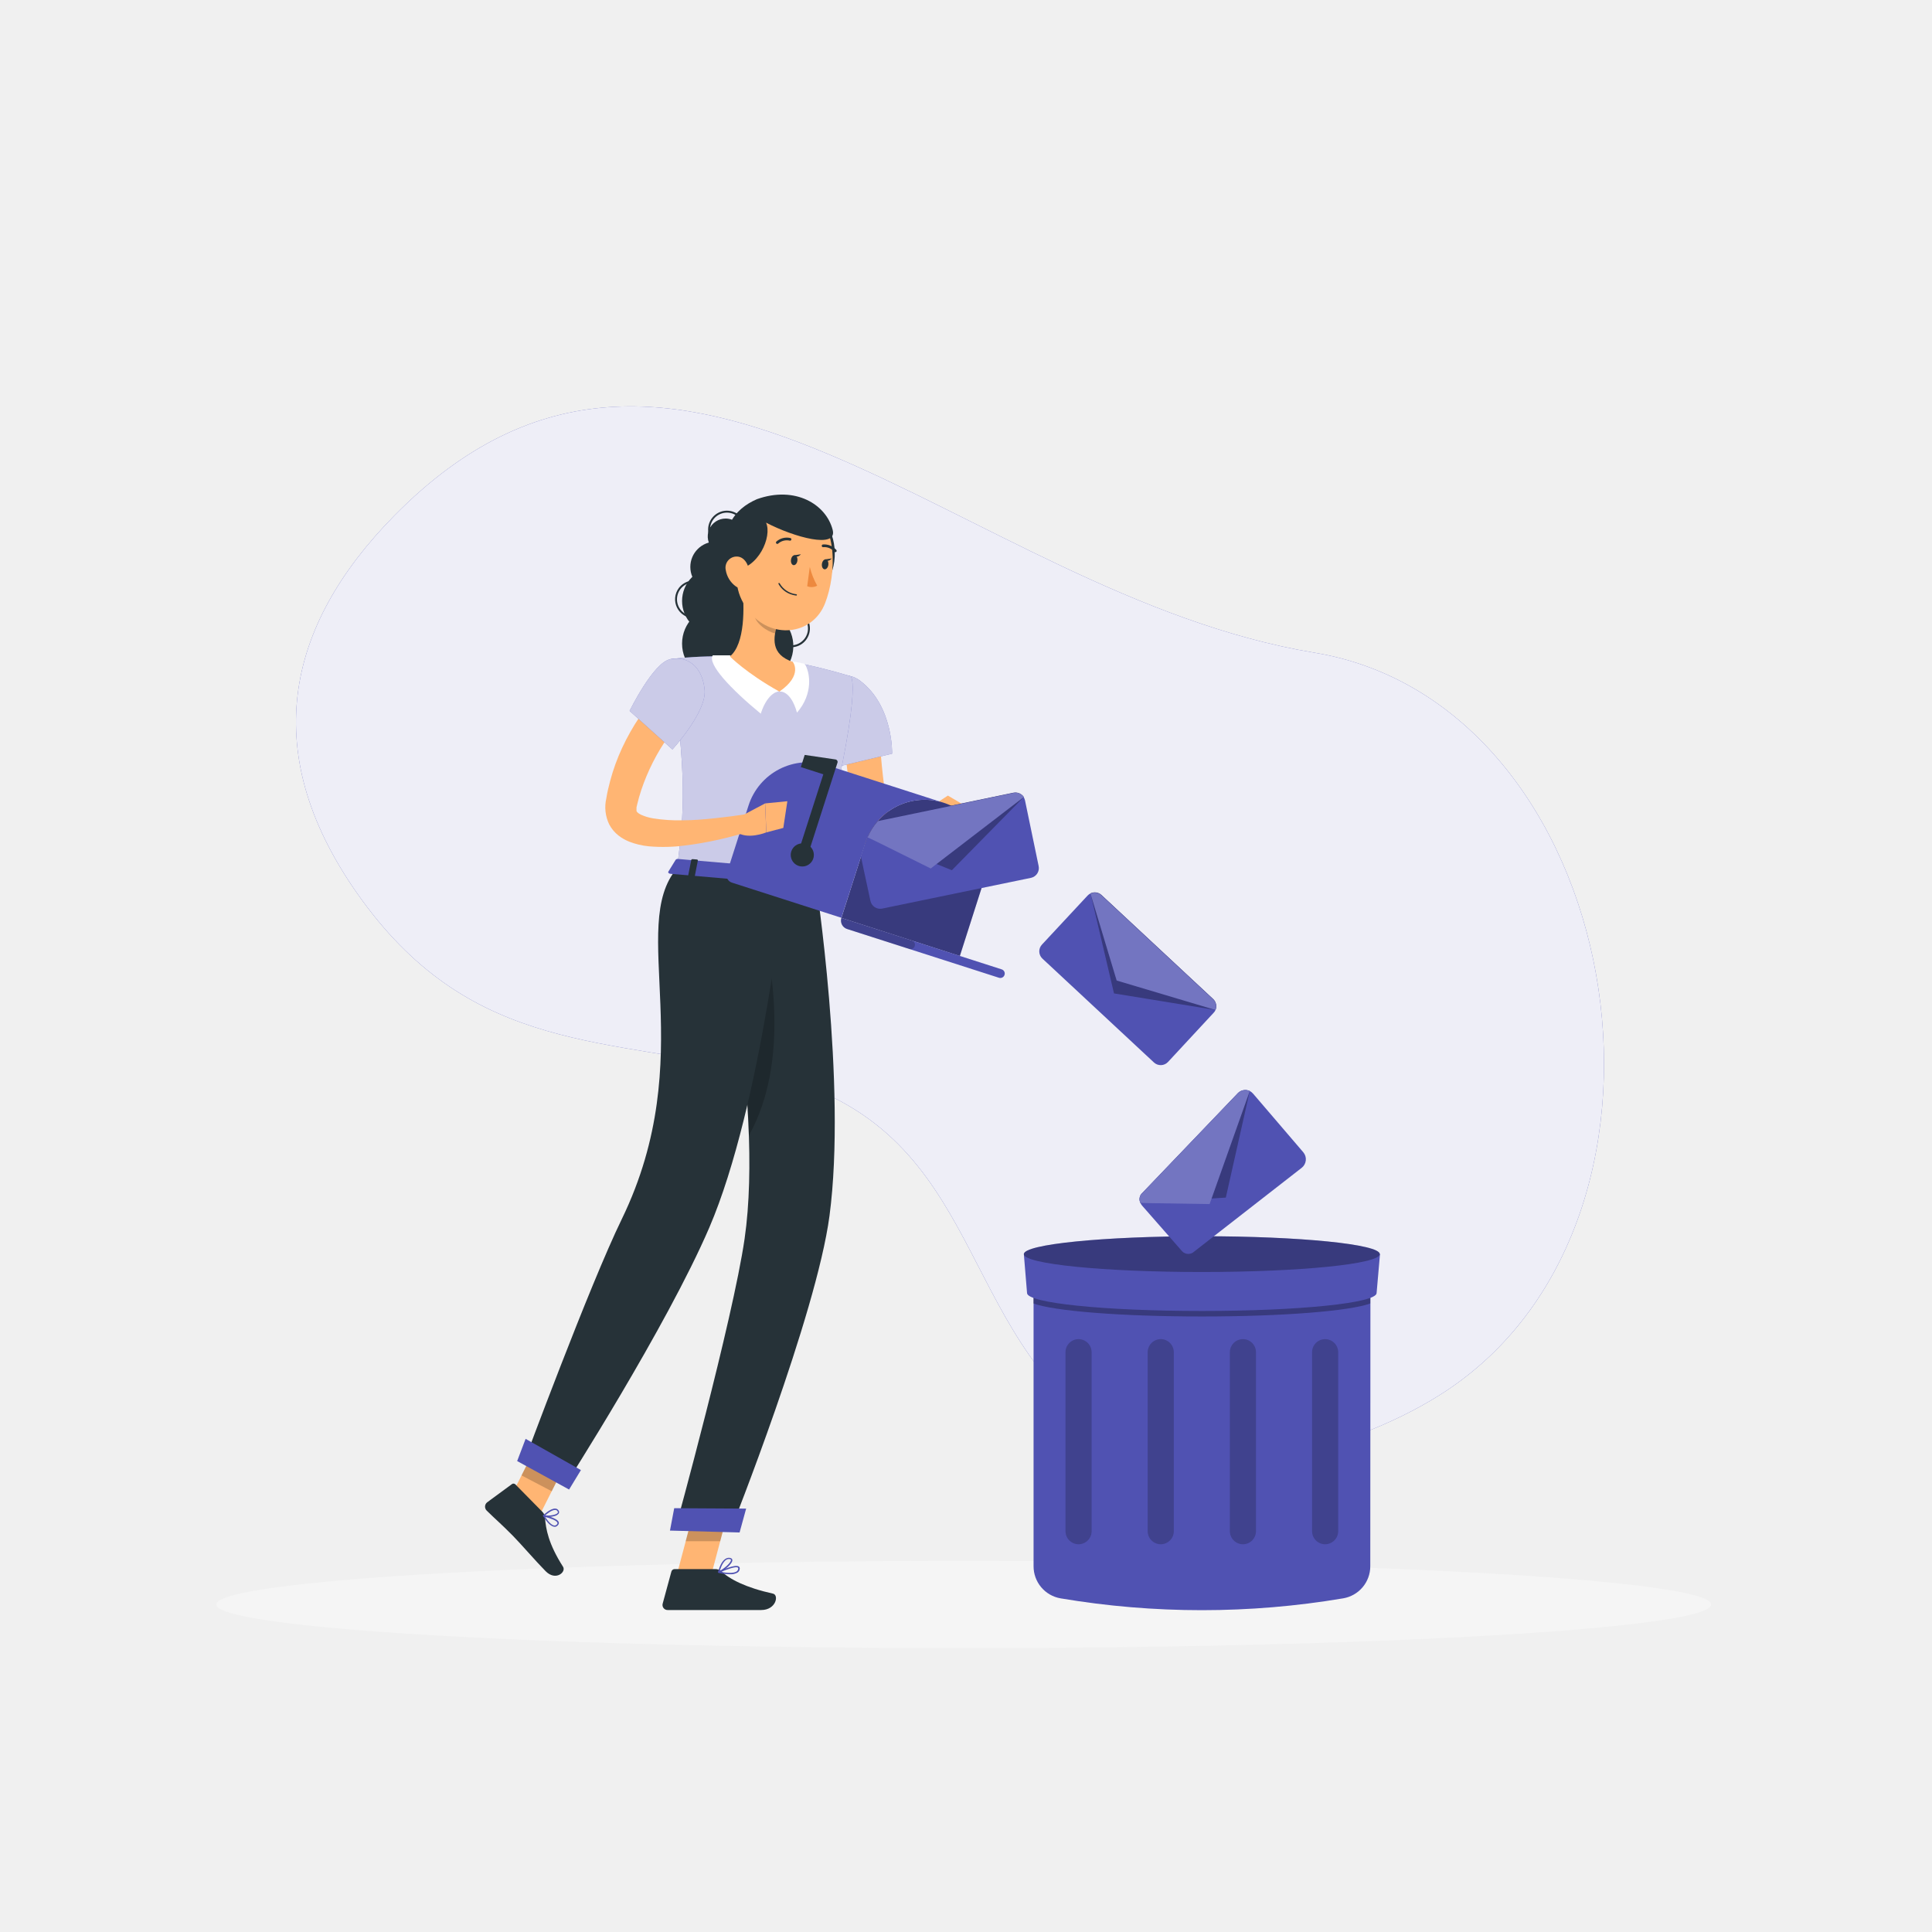
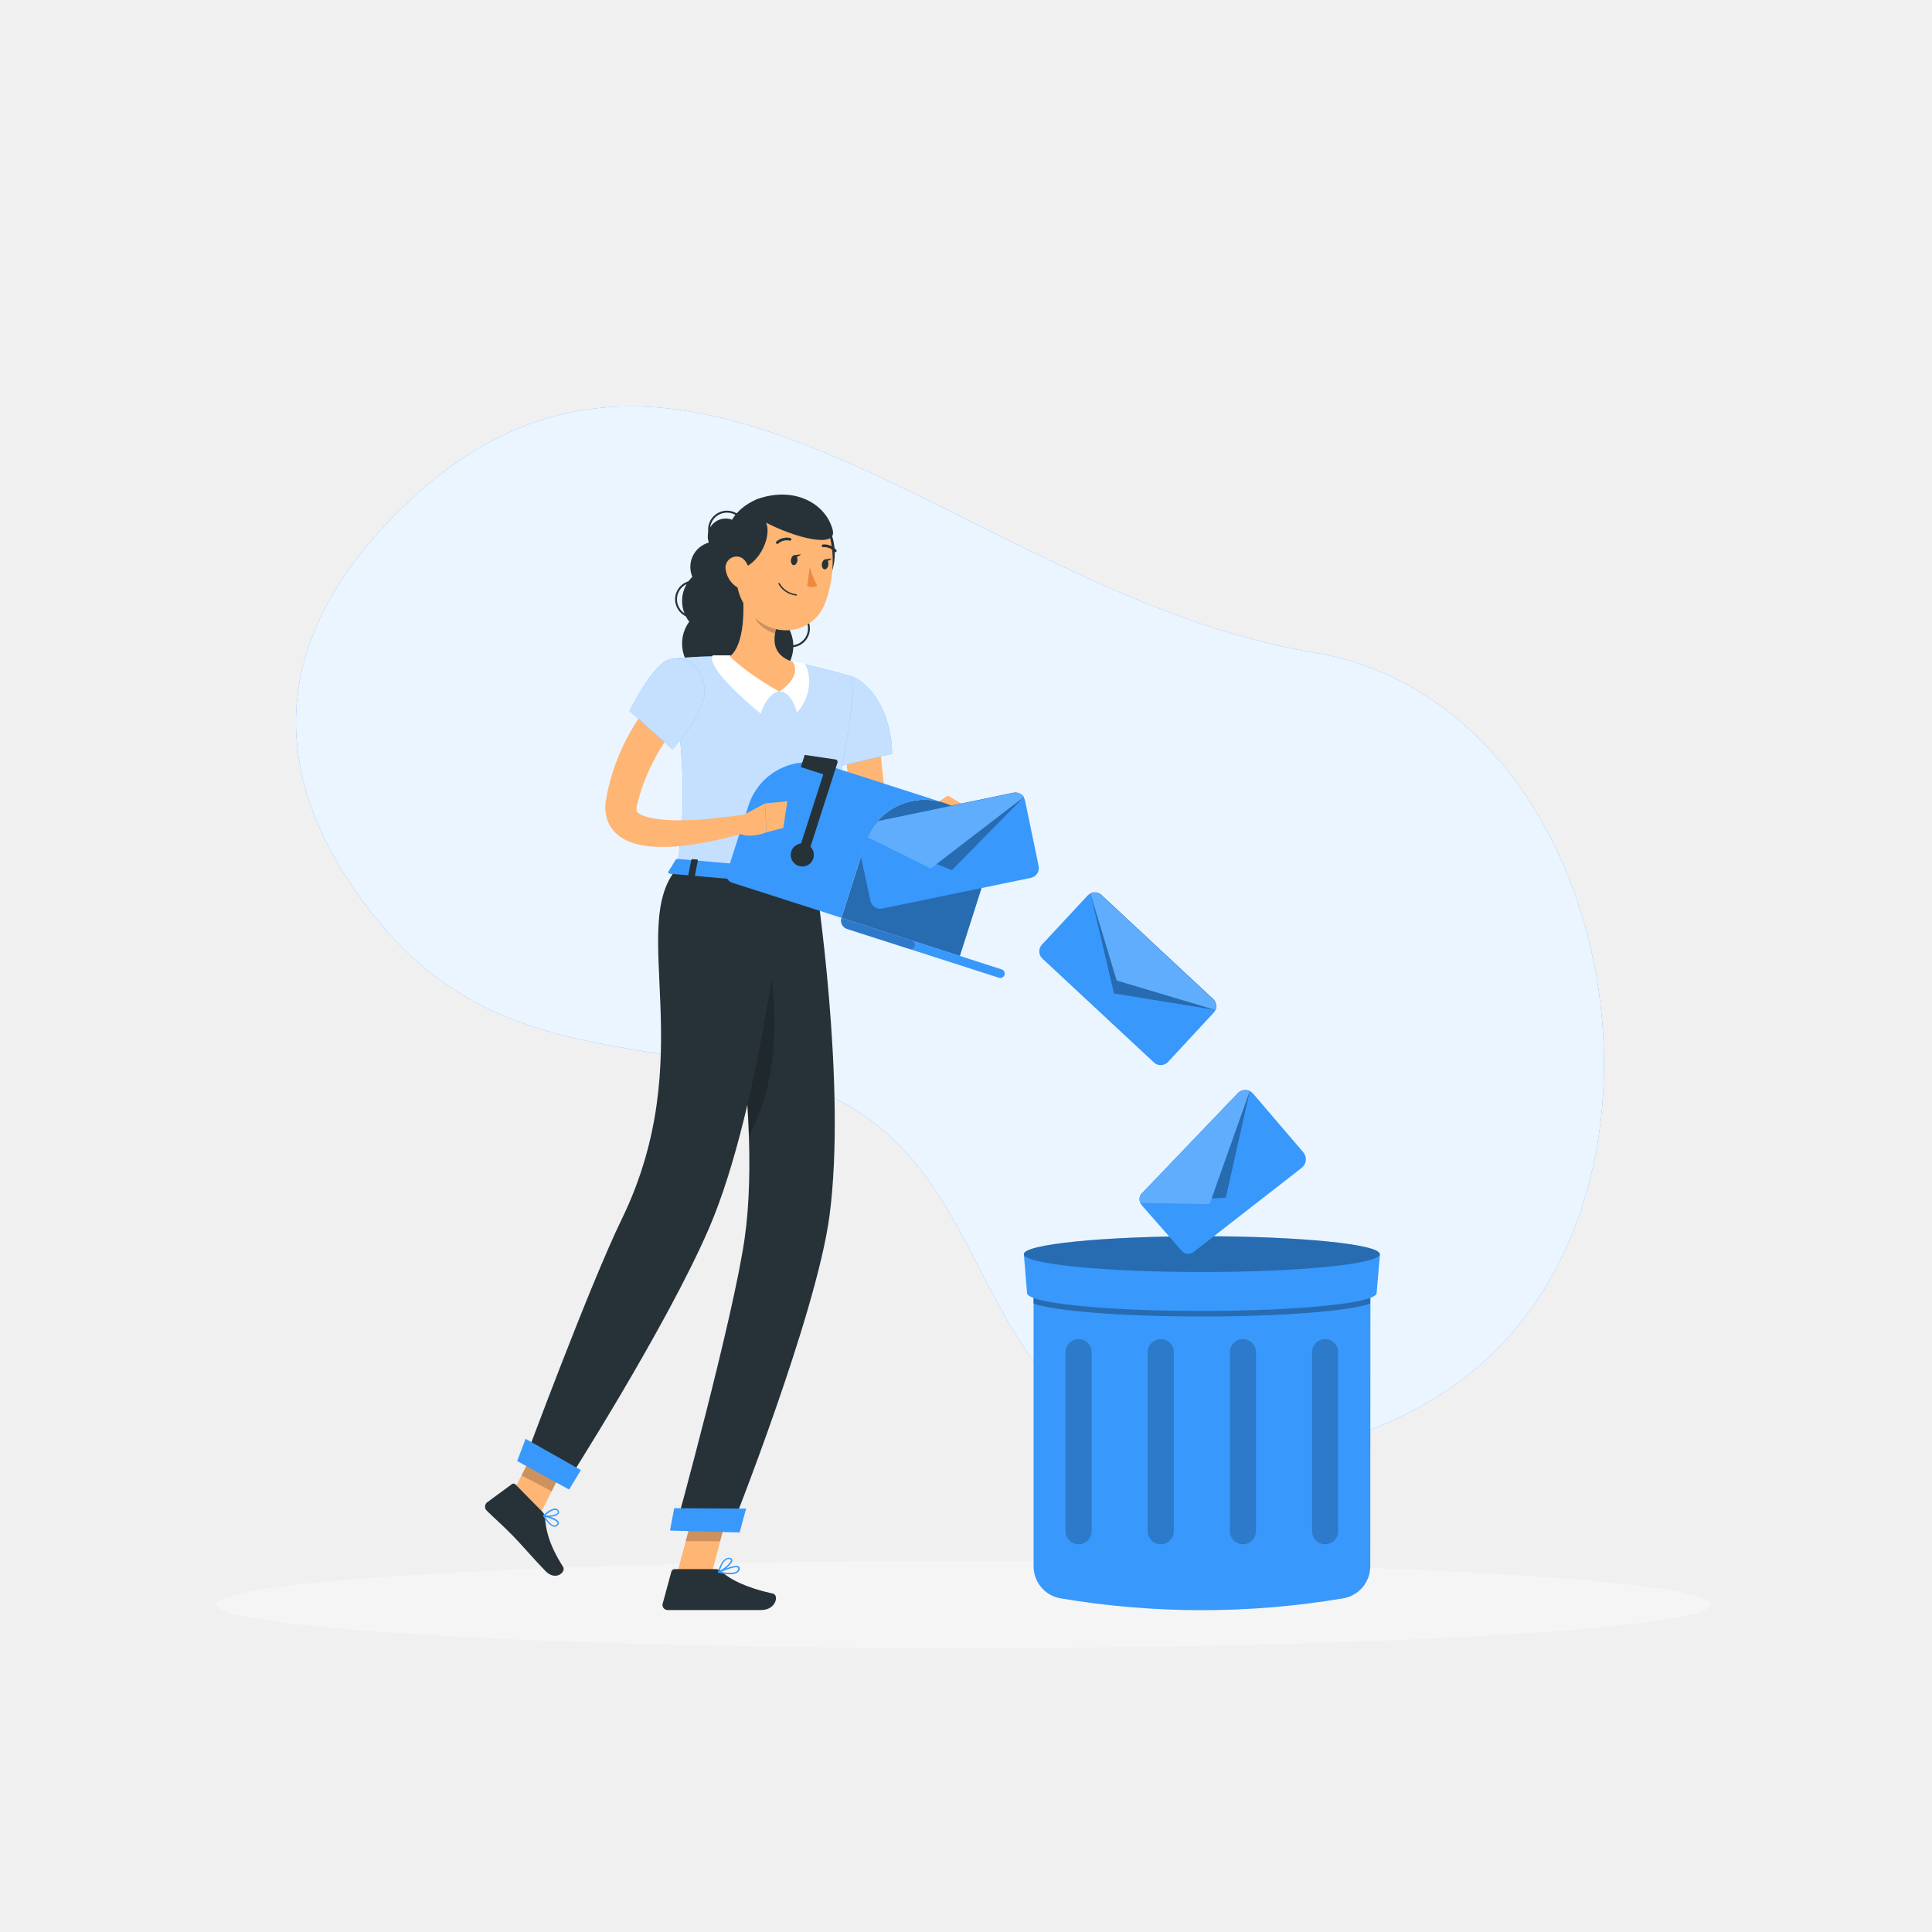
<svg xmlns="http://www.w3.org/2000/svg" width="403" height="403" viewBox="0 0 403 403" fill="none">
-   <path d="M159.496 223.889C126.713 216.275 98.884 219.869 75.501 187.746C53.389 157.384 59.597 130.576 82.256 107.555C141.46 47.442 200.359 123.894 274.19 136.148C338.516 146.826 357.267 253.021 301.842 290.001C283.983 301.925 248.893 312.901 227.995 296.836C198.743 274.313 204.556 234.343 159.496 223.889Z" fill="#5052B2" />
+   <path d="M159.496 223.889C126.713 216.275 98.884 219.869 75.501 187.746C53.389 157.384 59.597 130.576 82.256 107.555C141.46 47.442 200.359 123.894 274.19 136.148C338.516 146.826 357.267 253.021 301.842 290.001C283.983 301.925 248.893 312.901 227.995 296.836C198.743 274.313 204.556 234.343 159.496 223.889Z" fill="rgba(56, 152, 252, 1)" />
  <path opacity="0.9" d="M159.496 223.889C126.713 216.275 98.884 219.869 75.501 187.746C53.389 157.384 59.597 130.576 82.256 107.555C141.46 47.442 200.359 123.894 274.19 136.148C338.516 146.826 357.267 253.021 301.842 290.001C283.983 301.925 248.893 312.901 227.995 296.836C198.743 274.313 204.556 234.343 159.496 223.889Z" fill="white" />
  <path d="M201.025 343.79C287.128 343.79 356.928 339.715 356.928 334.688C356.928 329.661 287.128 325.586 201.025 325.586C114.922 325.586 45.122 329.661 45.122 334.688C45.122 339.715 114.922 343.79 201.025 343.79Z" fill="#F5F5F5" />
-   <path d="M285.83 326.705C285.831 328.312 285.262 329.867 284.224 331.093C283.186 332.32 281.746 333.138 280.161 333.403C260.653 336.694 240.731 336.694 221.222 333.403C219.644 333.131 218.213 332.309 217.183 331.083C216.152 329.857 215.59 328.306 215.594 326.705V261.574H285.862L285.83 326.705Z" fill="#5052B2" />
+   <path d="M285.83 326.705C285.831 328.312 285.262 329.867 284.224 331.093C283.186 332.32 281.746 333.138 280.161 333.403C260.653 336.694 240.731 336.694 221.222 333.403C219.644 333.131 218.213 332.309 217.183 331.083C216.152 329.857 215.59 328.306 215.594 326.705V261.574H285.862L285.83 326.705Z" fill="rgba(56, 152, 252, 1)" />
  <path opacity="0.3" d="M215.553 262.748V271.89C219.783 273.458 233.669 274.608 250.692 274.608C267.714 274.608 281.625 273.458 285.83 271.89V262.748H215.553Z" fill="black" />
-   <path d="M287.148 269.719C287.148 271.785 271.195 273.458 250.691 273.458C230.187 273.458 214.234 271.785 214.234 269.719L213.567 261.598H287.856L287.148 269.719Z" fill="#5052B2" />
-   <path d="M250.691 265.329C271.195 265.329 287.816 263.659 287.816 261.598C287.816 259.538 271.195 257.867 250.691 257.867C230.188 257.867 213.567 259.538 213.567 261.598C213.567 263.659 230.188 265.329 250.691 265.329Z" fill="#5052B2" />
+   <path d="M287.148 269.719C287.148 271.785 271.195 273.458 250.691 273.458C230.187 273.458 214.234 271.785 214.234 269.719L213.567 261.598H287.856L287.148 269.719Z" fill="rgba(56, 152, 252, 1)" />
+   <path d="M250.691 265.329C271.195 265.329 287.816 263.659 287.816 261.598C287.816 259.538 271.195 257.867 250.691 257.867C230.188 257.867 213.567 259.538 213.567 261.598C213.567 263.659 230.188 265.329 250.691 265.329Z" fill="rgba(56, 152, 252, 1)" />
  <path opacity="0.3" d="M250.691 265.329C271.195 265.329 287.816 263.659 287.816 261.598C287.816 259.538 271.195 257.867 250.691 257.867C230.188 257.867 213.567 259.538 213.567 261.598C213.567 263.659 230.188 265.329 250.691 265.329Z" fill="black" />
  <path opacity="0.2" d="M224.98 322.123C224.257 322.121 223.565 321.833 223.055 321.322C222.544 320.812 222.256 320.12 222.254 319.397V282.056C222.256 281.334 222.544 280.642 223.055 280.131C223.565 279.62 224.257 279.332 224.98 279.33C225.701 279.334 226.392 279.623 226.903 280.133C227.413 280.643 227.701 281.334 227.706 282.056V319.397C227.701 320.119 227.413 320.81 226.903 321.32C226.392 321.83 225.701 322.119 224.98 322.123Z" fill="black" />
  <path opacity="0.2" d="M276.411 322.123C275.689 322.121 274.997 321.833 274.486 321.322C273.976 320.812 273.688 320.12 273.686 319.397V282.056C273.688 281.334 273.976 280.642 274.486 280.131C274.997 279.62 275.689 279.332 276.411 279.33C277.133 279.334 277.824 279.623 278.334 280.133C278.844 280.643 279.133 281.334 279.137 282.056V319.397C279.133 320.119 278.844 320.81 278.334 321.32C277.824 321.83 277.133 322.119 276.411 322.123Z" fill="black" />
  <path opacity="0.2" d="M259.263 322.123C258.541 322.119 257.85 321.83 257.34 321.32C256.83 320.81 256.541 320.119 256.537 319.397V282.056C256.541 281.334 256.83 280.643 257.34 280.133C257.85 279.623 258.541 279.334 259.263 279.33C259.985 279.332 260.677 279.62 261.188 280.131C261.699 280.642 261.987 281.334 261.989 282.056V319.397C261.987 320.12 261.699 320.812 261.188 321.322C260.677 321.833 259.985 322.121 259.263 322.123Z" fill="black" />
  <path opacity="0.2" d="M242.122 322.123C241.4 322.119 240.709 321.83 240.199 321.32C239.689 320.81 239.4 320.119 239.396 319.397V282.056C239.4 281.334 239.689 280.643 240.199 280.133C240.709 279.623 241.4 279.334 242.122 279.33C242.844 279.332 243.536 279.62 244.047 280.131C244.558 280.642 244.846 281.334 244.848 282.056V319.397C244.846 320.12 244.558 320.812 244.047 321.322C243.536 321.833 242.844 322.121 242.122 322.123Z" fill="black" />
  <path d="M155.09 111.895C155.09 112.632 154.871 113.354 154.461 113.967C154.051 114.581 153.468 115.059 152.787 115.341C152.105 115.624 151.355 115.697 150.631 115.553C149.908 115.41 149.243 115.054 148.721 114.533C148.199 114.011 147.844 113.346 147.7 112.622C147.556 111.899 147.63 111.149 147.912 110.467C148.195 109.785 148.673 109.203 149.286 108.793C149.9 108.383 150.621 108.164 151.359 108.164C152.348 108.164 153.297 108.557 153.997 109.257C154.696 109.956 155.09 110.905 155.09 111.895Z" fill="#263238" />
  <path d="M148.361 112.434C148.324 112.435 148.289 112.426 148.257 112.407C148.226 112.389 148.201 112.362 148.184 112.33C147.937 111.877 147.782 111.38 147.728 110.867C147.674 110.354 147.721 109.836 147.867 109.341C148.013 108.846 148.255 108.385 148.579 107.984C148.903 107.583 149.303 107.25 149.756 107.003C150.209 106.757 150.706 106.602 151.219 106.547C151.731 106.493 152.25 106.54 152.744 106.686C153.239 106.832 153.7 107.074 154.101 107.398C154.502 107.722 154.836 108.122 155.082 108.575C155.106 108.622 155.111 108.677 155.096 108.728C155.081 108.778 155.047 108.821 155.002 108.848C154.979 108.861 154.953 108.869 154.927 108.872C154.9 108.875 154.874 108.872 154.848 108.865C154.823 108.858 154.799 108.845 154.779 108.828C154.758 108.812 154.741 108.791 154.728 108.768C154.282 107.947 153.527 107.337 152.631 107.073C151.734 106.808 150.77 106.91 149.949 107.357C149.128 107.804 148.518 108.558 148.253 109.455C147.989 110.351 148.091 111.316 148.538 112.137C148.55 112.16 148.558 112.185 148.561 112.212C148.564 112.238 148.562 112.265 148.554 112.29C148.547 112.316 148.534 112.339 148.518 112.36C148.501 112.38 148.481 112.397 148.457 112.41C148.427 112.426 148.394 112.434 148.361 112.434Z" fill="#263238" />
  <path d="M144.732 128.941C144.005 128.938 143.293 128.733 142.675 128.35C142.058 127.967 141.558 127.421 141.233 126.771C140.907 126.121 140.768 125.394 140.831 124.67C140.893 123.946 141.155 123.253 141.588 122.669C141.896 122.257 142.283 121.908 142.726 121.645C143.168 121.381 143.659 121.208 144.169 121.134C144.195 121.129 144.221 121.13 144.247 121.136C144.273 121.142 144.297 121.154 144.318 121.169C144.339 121.185 144.357 121.205 144.37 121.228C144.383 121.251 144.391 121.276 144.394 121.303C144.401 121.355 144.387 121.408 144.355 121.45C144.324 121.492 144.277 121.52 144.225 121.528C143.301 121.663 142.468 122.16 141.91 122.91C141.352 123.659 141.115 124.599 141.25 125.524C141.386 126.448 141.883 127.281 142.632 127.839C143.381 128.396 144.322 128.634 145.246 128.498C145.299 128.49 145.354 128.503 145.398 128.535C145.441 128.566 145.471 128.614 145.479 128.667C145.488 128.721 145.475 128.775 145.443 128.819C145.411 128.863 145.364 128.892 145.31 128.9C145.118 128.926 144.925 128.939 144.732 128.941Z" fill="#263238" />
  <path d="M165.006 135.017C164.252 135.016 163.515 134.796 162.884 134.382C162.839 134.353 162.807 134.307 162.795 134.254C162.783 134.202 162.792 134.147 162.82 134.101C162.85 134.057 162.897 134.027 162.949 134.017C163.001 134.006 163.056 134.016 163.101 134.045C163.885 134.553 164.838 134.73 165.752 134.535C166.666 134.341 167.465 133.791 167.973 133.007C168.482 132.224 168.658 131.27 168.464 130.356C168.269 129.443 167.72 128.644 166.936 128.135C166.891 128.106 166.859 128.06 166.847 128.007C166.835 127.955 166.844 127.9 166.872 127.854C166.903 127.81 166.949 127.78 167.001 127.77C167.053 127.759 167.108 127.769 167.153 127.797C168.025 128.365 168.636 129.255 168.853 130.272C169.07 131.289 168.875 132.351 168.311 133.224C168.032 133.659 167.67 134.034 167.245 134.327C166.819 134.619 166.34 134.824 165.835 134.929C165.562 134.986 165.285 135.016 165.006 135.017Z" fill="#263238" />
  <path d="M149.272 123.532C152.185 123.532 154.547 121.17 154.547 118.257C154.547 115.344 152.185 112.982 149.272 112.982C146.359 112.982 143.997 115.344 143.997 118.257C143.997 121.17 146.359 123.532 149.272 123.532Z" fill="#263238" />
  <path d="M154.218 130.304C156.95 127.572 156.95 123.143 154.218 120.411C151.486 117.679 147.057 117.679 144.325 120.411C141.593 123.143 141.593 127.572 144.325 130.304C147.057 133.036 151.486 133.036 154.218 130.304Z" fill="#263238" />
  <path d="M150.009 141.984C154.281 141.984 157.745 138.521 157.745 134.249C157.745 129.977 154.281 126.514 150.009 126.514C145.738 126.514 142.274 129.977 142.274 134.249C142.274 138.521 145.738 141.984 150.009 141.984Z" fill="#263238" />
  <path d="M165.275 136.551C166.256 132.393 163.681 128.227 159.523 127.246C155.366 126.264 151.2 128.839 150.218 132.997C149.237 137.155 151.812 141.321 155.97 142.302C160.127 143.284 164.293 140.709 165.275 136.551Z" fill="#263238" />
  <path d="M183.404 150.732C183.404 151.359 183.404 152.155 183.461 152.879C183.517 153.603 183.517 154.375 183.565 155.122C183.67 156.618 183.774 158.13 183.935 159.633C184.225 162.651 184.629 165.656 185.149 168.647C185.286 169.387 185.407 170.143 185.559 170.882L185.913 172.708C186.002 172.997 185.913 172.941 185.801 172.933C185.688 172.925 185.801 173.077 186.275 173.077C187.489 172.956 188.672 172.615 189.765 172.072C190.408 171.783 191.067 171.469 191.727 171.132C192.386 170.794 193.053 170.408 193.656 170.07L196.004 172.78C195.444 173.421 194.848 174.031 194.219 174.605C193.6 175.195 192.945 175.745 192.257 176.254C191.537 176.796 190.776 177.282 189.982 177.709C189.078 178.202 188.109 178.565 187.103 178.786C186.483 178.922 185.848 178.976 185.214 178.947C184.44 178.902 183.681 178.711 182.978 178.384C182.231 178.033 181.565 177.529 181.024 176.905C180.56 176.362 180.18 175.752 179.899 175.096C179.68 174.593 179.503 174.075 179.368 173.544L179.054 172.37C178.829 171.566 178.644 170.802 178.451 170.014C177.699 166.853 177.119 163.653 176.714 160.429C176.513 158.821 176.353 157.213 176.256 155.565C176.208 154.76 176.168 153.956 176.144 153.104C176.119 152.252 176.144 151.496 176.144 150.539L183.404 150.732Z" fill="#FFB573" />
-   <path d="M179.501 142.064C186.36 147.314 186.086 157.212 186.086 157.212L173.817 160.147C173.817 160.147 170.054 150.193 171.581 146.551C173.173 142.755 175.642 139.105 179.501 142.064Z" fill="#5052B2" />
+   <path d="M179.501 142.064C186.36 147.314 186.086 157.212 186.086 157.212L173.817 160.147C173.817 160.147 170.054 150.193 171.581 146.551C173.173 142.755 175.642 139.105 179.501 142.064Z" fill="rgba(56, 152, 252, 1)" />
  <path opacity="0.7" d="M179.501 142.064C186.36 147.314 186.086 157.212 186.086 157.212L173.817 160.147C173.817 160.147 170.054 150.193 171.581 146.551C173.173 142.755 175.642 139.105 179.501 142.064Z" fill="white" />
  <path d="M193.196 170.995L195.222 167.586L200.304 173.021C200.304 173.021 196.662 175.353 192.883 173.688L193.196 170.995Z" fill="#FFB573" />
  <path d="M197.721 165.953L204.241 169.796L200.302 173.02L195.22 167.585L197.721 165.953Z" fill="#FFB573" />
  <path d="M141.111 328.755L148.122 329.431L152.48 313.004L145.461 312.328L141.111 328.755Z" fill="#FFB573" />
  <path d="M105.164 314.95L111.459 318.247L118.945 303.404L112.649 300.107L105.164 314.95Z" fill="#FFB573" />
  <path d="M113.143 315.36L107.514 309.643C107.421 309.543 107.293 309.481 107.157 309.469C107.02 309.457 106.884 309.496 106.774 309.579L101.604 313.382C101.479 313.483 101.376 313.609 101.303 313.752C101.229 313.895 101.186 314.052 101.177 314.213C101.168 314.373 101.193 314.534 101.25 314.685C101.307 314.835 101.395 314.972 101.508 315.087C103.502 317.048 104.563 317.893 107.04 320.409C108.567 321.953 111.703 325.596 113.81 327.734C115.917 329.873 118.136 327.903 117.452 326.826C114.381 322.001 113.866 318.97 113.673 316.518C113.638 316.081 113.45 315.671 113.143 315.36Z" fill="#263238" />
  <path d="M149.214 327.3H140.715C140.563 327.301 140.416 327.352 140.295 327.445C140.175 327.538 140.088 327.668 140.048 327.814L138.231 334.496C138.185 334.655 138.178 334.822 138.209 334.984C138.24 335.146 138.309 335.299 138.41 335.43C138.511 335.56 138.641 335.666 138.79 335.737C138.939 335.808 139.103 335.843 139.268 335.839C142.251 335.839 143.666 335.839 147.389 335.839H158.783C161.879 335.839 162.53 332.711 161.243 332.422C155.502 331.151 152.189 329.398 150.42 327.726C150.085 327.439 149.655 327.287 149.214 327.3Z" fill="#263238" />
  <path opacity="0.2" d="M152.468 313.015L150.225 321.481H143.029L145.449 312.34L152.468 313.015Z" fill="black" />
  <path opacity="0.2" d="M112.642 300.107L118.946 303.412L115.087 311.059L108.783 307.754L112.642 300.107Z" fill="black" />
-   <path d="M177.429 141.052C177.429 141.052 180.533 142.41 170.128 183.579L141.229 181.079C142.733 169.363 143.368 162.11 139.838 137.481C143.958 136.999 148.107 136.814 152.253 136.927C156.649 136.993 161.034 137.372 165.376 138.06C169.442 138.853 173.465 139.852 177.429 141.052Z" fill="#5052B2" />
+   <path d="M177.429 141.052C177.429 141.052 180.533 142.41 170.128 183.579L141.229 181.079C142.733 169.363 143.368 162.11 139.838 137.481C143.958 136.999 148.107 136.814 152.253 136.927C156.649 136.993 161.034 137.372 165.376 138.06C169.442 138.853 173.465 139.852 177.429 141.052Z" fill="rgba(56, 152, 252, 1)" />
  <path opacity="0.7" d="M177.429 141.052C177.429 141.052 180.533 142.41 170.128 183.579L141.229 181.079C142.733 169.363 143.368 162.11 139.838 137.481C143.958 136.999 148.107 136.814 152.253 136.927C156.649 136.993 161.034 137.372 165.376 138.06C169.442 138.853 173.465 139.852 177.429 141.052Z" fill="white" />
  <path d="M152.253 136.693C152.253 136.693 150.645 136.693 148.675 136.693C147.509 138.486 152.43 143.721 158.686 148.867C160.198 144.179 162.578 144.195 162.578 144.195L152.253 136.693Z" fill="white" />
  <path d="M165.367 137.955C165.367 137.955 166.099 138.06 167.852 138.462C169.01 140.255 169.661 144.742 166.244 148.649C164.901 143.825 162.585 144.259 162.585 144.259L165.367 137.955Z" fill="white" />
  <path d="M154.823 122.262C155.289 126.556 155.442 134.323 152.25 136.928C152.25 136.928 155.659 140.418 162.574 144.261C167.591 140.788 165.372 138.062 165.372 138.062C160.757 136.534 161.183 133.052 162.284 129.836L154.823 122.262Z" fill="#FFB573" />
  <path opacity="0.2" d="M157.874 125.357L162.288 129.836C162.017 130.58 161.812 131.347 161.676 132.127C159.908 131.717 157.335 129.868 157.303 127.97C157.334 127.072 157.527 126.187 157.874 125.357Z" fill="black" />
  <path d="M171.403 108.252C174.362 110.873 175.23 117.257 172.416 121.591C171.571 117.198 171.231 112.722 171.403 108.252Z" fill="#263238" />
  <path d="M153.925 113.244C153.411 120.312 153.049 123.295 156.104 127.372C160.704 133.507 169.5 132.582 172.114 125.812C174.47 119.709 174.912 109.175 168.423 105.46C166.997 104.628 165.381 104.175 163.731 104.146C162.08 104.117 160.449 104.511 158.994 105.292C157.54 106.073 156.31 107.214 155.422 108.607C154.535 109.999 154.019 111.595 153.925 113.244Z" fill="#FFB573" />
  <path d="M152.983 118.939C158.209 118.738 161.104 111.904 159.793 109.017C165.72 112.105 174.693 114.533 173.696 110.561C172.353 105.198 165.864 101.266 157.88 104.128C153.256 106.138 149.3 110.561 152.983 118.939Z" fill="#263238" />
  <path d="M151.39 118.93C151.613 120.282 152.358 121.491 153.464 122.299C154.943 123.352 156.294 122.178 156.399 120.466C156.495 118.914 155.844 116.502 154.107 116.132C153.727 116.057 153.334 116.078 152.964 116.193C152.593 116.308 152.258 116.514 151.988 116.793C151.718 117.071 151.521 117.412 151.417 117.785C151.313 118.159 151.303 118.552 151.39 118.93Z" fill="#FFB573" />
  <path d="M170.127 183.582C170.127 183.582 176.664 226.239 173.022 253.642C170.264 274.347 152.47 319.022 152.47 319.022L140.915 318.708C140.915 318.708 152.848 275.408 155.316 258.402C159.538 229.278 148.964 181.781 148.964 181.781L170.127 183.582Z" fill="#263238" />
  <path opacity="0.2" d="M158.854 192.32L152.687 202.042C154.544 213.568 155.723 225.194 156.217 236.858C164.885 221.34 160.816 200.53 158.854 192.32Z" fill="black" />
-   <path d="M154.272 319.661L139.751 319.267L140.635 314.596L155.639 314.684L154.272 319.661Z" fill="#5052B2" />
+   <path d="M154.272 319.661L139.751 319.267L140.635 314.596L155.639 314.684L154.272 319.661Z" fill="rgba(56, 152, 252, 1)" />
  <path d="M163.808 183.12C163.808 183.12 158.984 230.351 147.96 256.05C139.042 276.795 117.783 309.979 117.783 309.979L109.292 305.01C109.292 305.01 122.961 268.111 129.707 254.281C146.167 220.373 130.857 193.171 141.23 181.109L163.808 183.12Z" fill="#263238" />
-   <path d="M118.707 310.706L107.876 304.764L109.637 300.133L121.175 306.646L118.707 310.706Z" fill="#5052B2" />
-   <path d="M140.936 179.349L139.408 181.826C139.296 182.011 139.513 182.244 139.851 182.268L170.156 184.889C170.414 184.889 170.647 184.801 170.671 184.64L171.161 182.075C171.161 181.898 170.977 181.729 170.695 181.705L141.427 179.172C141.337 179.159 141.245 179.168 141.159 179.198C141.073 179.229 140.997 179.281 140.936 179.349Z" fill="#5052B2" />
+   <path d="M118.707 310.706L107.876 304.764L109.637 300.133L121.175 306.646L118.707 310.706Z" fill="rgba(56, 152, 252, 1)" />
+   <path d="M140.936 179.349L139.408 181.826C139.296 182.011 139.513 182.244 139.851 182.268L170.156 184.889C170.414 184.889 170.647 184.801 170.671 184.64L171.161 182.075C171.161 181.898 170.977 181.729 170.695 181.705L141.427 179.172C141.337 179.159 141.245 179.168 141.159 179.198C141.073 179.229 140.997 179.281 140.936 179.349Z" fill="rgba(56, 152, 252, 1)" />
  <path d="M144.589 182.962L143.785 182.898C143.633 182.898 143.52 182.793 143.536 182.697L144.195 179.368C144.195 179.264 144.364 179.199 144.517 179.215L145.321 179.28C145.482 179.28 145.594 179.384 145.57 179.481L144.919 182.809C144.887 182.906 144.734 182.978 144.589 182.962Z" fill="#263238" />
  <path d="M167.934 184.979L167.13 184.915C166.969 184.915 166.857 184.811 166.881 184.714L167.54 181.385C167.54 181.289 167.701 181.217 167.854 181.233L168.658 181.297C168.81 181.297 168.923 181.402 168.907 181.498L168.248 184.827C168.231 184.939 168.055 184.995 167.934 184.979Z" fill="#263238" />
  <path d="M156.256 183.972L155.452 183.899C155.299 183.899 155.187 183.795 155.203 183.698L155.862 180.37C155.862 180.273 156.023 180.201 156.184 180.217L156.988 180.289C157.14 180.289 157.253 180.394 157.237 180.49L156.578 183.819C156.561 183.915 156.417 183.98 156.256 183.972Z" fill="#263238" />
  <path d="M164.996 116.759C164.916 117.33 165.157 117.836 165.527 117.885C165.897 117.933 166.267 117.515 166.331 116.944C166.395 116.373 166.162 115.866 165.792 115.818C165.423 115.77 165.069 116.188 164.996 116.759Z" fill="#263238" />
  <path d="M171.443 117.626C171.371 118.197 171.612 118.703 171.982 118.752C172.352 118.8 172.722 118.382 172.786 117.811C172.85 117.24 172.625 116.734 172.256 116.685C171.886 116.637 171.524 117.055 171.443 117.626Z" fill="#263238" />
  <path d="M172.073 116.695L173.504 116.486C173.504 116.486 172.668 117.459 172.073 116.695Z" fill="#263238" />
  <path d="M168.915 118.256C169.25 119.625 169.77 120.942 170.459 122.171C170.141 122.34 169.79 122.438 169.43 122.458C169.07 122.477 168.711 122.418 168.376 122.284L168.915 118.256Z" fill="#ED893E" />
  <path d="M165.03 123.99C163.899 123.622 162.951 122.837 162.377 121.796C162.362 121.762 162.361 121.725 162.373 121.691C162.385 121.656 162.409 121.628 162.441 121.611C162.475 121.594 162.515 121.591 162.551 121.603C162.587 121.615 162.617 121.641 162.634 121.675C162.991 122.301 163.491 122.835 164.093 123.231C164.695 123.628 165.383 123.877 166.099 123.958C166.135 123.958 166.17 123.973 166.196 123.998C166.221 124.024 166.236 124.059 166.236 124.095C166.236 124.131 166.221 124.166 166.196 124.192C166.17 124.217 166.135 124.232 166.099 124.232C165.735 124.191 165.376 124.111 165.03 123.99Z" fill="#263238" />
  <path d="M162.06 113.454C162.013 113.435 161.972 113.404 161.939 113.366C161.913 113.34 161.892 113.309 161.877 113.276C161.863 113.242 161.855 113.205 161.855 113.169C161.855 113.132 161.863 113.095 161.877 113.062C161.892 113.028 161.913 112.997 161.939 112.972C162.333 112.619 162.807 112.368 163.319 112.239C163.832 112.11 164.368 112.108 164.882 112.232C164.917 112.242 164.95 112.259 164.978 112.282C165.007 112.305 165.03 112.334 165.047 112.366C165.065 112.398 165.075 112.433 165.079 112.47C165.082 112.506 165.078 112.543 165.067 112.578C165.046 112.649 164.998 112.709 164.934 112.745C164.869 112.781 164.793 112.79 164.721 112.771C164.298 112.677 163.859 112.684 163.44 112.793C163.02 112.902 162.633 113.11 162.309 113.398C162.274 113.425 162.234 113.443 162.191 113.453C162.148 113.463 162.103 113.463 162.06 113.454Z" fill="#263238" />
  <path d="M174.154 115.166C174.112 115.149 174.074 115.125 174.041 115.093C173.759 114.763 173.404 114.503 173.003 114.335C172.602 114.168 172.167 114.097 171.734 114.129C171.697 114.137 171.659 114.137 171.622 114.129C171.586 114.122 171.551 114.106 171.52 114.084C171.49 114.062 171.465 114.034 171.446 114.002C171.427 113.969 171.416 113.933 171.412 113.895C171.401 113.822 171.419 113.747 171.462 113.686C171.506 113.626 171.572 113.586 171.645 113.574C172.17 113.527 172.699 113.606 173.187 113.804C173.675 114.003 174.108 114.315 174.451 114.716C174.49 114.762 174.513 114.82 174.517 114.88C174.52 114.941 174.504 115.001 174.471 115.052C174.437 115.102 174.388 115.141 174.331 115.161C174.274 115.182 174.212 115.183 174.154 115.166Z" fill="#263238" />
-   <path d="M180.517 175.833C181.037 174.211 181.872 172.708 182.974 171.409C184.075 170.109 185.422 169.04 186.937 168.261C188.452 167.482 190.105 167.01 191.803 166.87C193.501 166.73 195.209 166.926 196.831 167.447C198.453 167.967 199.957 168.802 201.256 169.904C202.555 171.006 203.625 172.352 204.403 173.867C205.182 175.382 205.655 177.036 205.795 178.733C205.934 180.431 205.738 182.14 205.218 183.762L200.216 199.409L175.515 191.473L180.517 175.833Z" fill="#5052B2" />
+   <path d="M180.517 175.833C181.037 174.211 181.872 172.708 182.974 171.409C184.075 170.109 185.422 169.04 186.937 168.261C188.452 167.482 190.105 167.01 191.803 166.87C193.501 166.73 195.209 166.926 196.831 167.447C198.453 167.967 199.957 168.802 201.256 169.904C202.555 171.006 203.625 172.352 204.403 173.867C205.182 175.382 205.655 177.036 205.795 178.733C205.934 180.431 205.738 182.14 205.218 183.762L200.216 199.409L175.515 191.473L180.517 175.833Z" fill="rgba(56, 152, 252, 1)" />
  <path opacity="0.3" d="M180.517 175.833C181.037 174.211 181.872 172.708 182.974 171.409C184.075 170.109 185.422 169.04 186.937 168.261C188.452 167.482 190.105 167.01 191.803 166.87C193.501 166.73 195.209 166.926 196.831 167.447C198.453 167.967 199.957 168.802 201.256 169.904C202.555 171.006 203.625 172.352 204.403 173.867C205.182 175.382 205.655 177.036 205.795 178.733C205.934 180.431 205.738 182.14 205.218 183.762L200.216 199.409L175.515 191.473L180.517 175.833Z" fill="black" />
-   <path d="M156.144 168.003L151.625 182.075C151.559 182.277 151.534 182.49 151.55 182.702C151.567 182.914 151.626 183.121 151.723 183.31C151.82 183.499 151.954 183.667 152.117 183.805C152.279 183.942 152.468 184.045 152.671 184.109L175.506 191.442L180.524 175.827C181.577 172.555 183.886 169.834 186.943 168.263C190.001 166.692 193.557 166.399 196.831 167.449L172.459 159.617C169.183 158.57 165.626 158.864 162.567 160.437C159.509 162.009 157.199 164.73 156.144 168.003Z" fill="#5052B2" />
+   <path d="M156.144 168.003L151.625 182.075C151.559 182.277 151.534 182.49 151.55 182.702C151.567 182.914 151.626 183.121 151.723 183.31C151.82 183.499 151.954 183.667 152.117 183.805C152.279 183.942 152.468 184.045 152.671 184.109L175.506 191.442L180.524 175.827C181.577 172.555 183.886 169.834 186.943 168.263C190.001 166.692 193.557 166.399 196.831 167.449L172.459 159.617C169.183 158.57 165.626 158.864 162.567 160.437C159.509 162.009 157.199 164.73 156.144 168.003Z" fill="rgba(56, 152, 252, 1)" />
  <path d="M168.401 178.672L174.697 159.077C174.718 159.007 174.725 158.932 174.715 158.859C174.706 158.786 174.681 158.716 174.642 158.654C174.603 158.591 174.551 158.538 174.49 158.497C174.428 158.456 174.359 158.429 174.287 158.418L167.854 157.469L167.05 160.01L171.738 161.513L166.431 178.029L168.401 178.672Z" fill="#263238" />
  <path d="M165.055 177.597C164.91 178.051 164.902 178.538 165.034 178.996C165.165 179.454 165.429 179.863 165.793 180.172C166.156 180.48 166.603 180.674 167.077 180.728C167.55 180.783 168.03 180.695 168.454 180.478C168.878 180.26 169.228 179.922 169.46 179.505C169.692 179.088 169.795 178.613 169.757 178.137C169.718 177.662 169.54 177.209 169.244 176.835C168.948 176.461 168.548 176.184 168.094 176.037C167.792 175.939 167.474 175.902 167.158 175.928C166.842 175.953 166.533 176.041 166.251 176.186C165.969 176.331 165.718 176.53 165.513 176.772C165.307 177.014 165.152 177.294 165.055 177.597Z" fill="#263238" />
-   <path d="M176.697 193.783L208.377 203.954C208.492 203.992 208.614 204.006 208.734 203.996C208.855 203.987 208.973 203.953 209.08 203.898C209.188 203.843 209.284 203.766 209.362 203.674C209.44 203.582 209.499 203.475 209.535 203.359C209.574 203.244 209.589 203.123 209.58 203.002C209.571 202.881 209.537 202.763 209.482 202.655C209.427 202.547 209.35 202.451 209.257 202.373C209.164 202.295 209.056 202.237 208.94 202.201L175.507 191.467C175.357 191.932 175.399 192.437 175.622 192.871C175.845 193.305 176.232 193.633 176.697 193.783Z" fill="#5052B2" />
+   <path d="M176.697 193.783L208.377 203.954C208.492 203.992 208.614 204.006 208.734 203.996C208.855 203.987 208.973 203.953 209.08 203.898C209.188 203.843 209.284 203.766 209.362 203.674C209.44 203.582 209.499 203.475 209.535 203.359C209.574 203.244 209.589 203.123 209.58 203.002C209.571 202.881 209.537 202.763 209.482 202.655C209.427 202.547 209.35 202.451 209.257 202.373C209.164 202.295 209.056 202.237 208.94 202.201L175.507 191.467C175.357 191.932 175.399 192.437 175.622 192.871C175.845 193.305 176.232 193.633 176.697 193.783Z" fill="rgba(56, 152, 252, 1)" />
  <path opacity="0.2" d="M176.697 193.782L189.642 197.939C189.758 197.977 189.879 197.992 190.001 197.982C190.122 197.972 190.24 197.939 190.348 197.884C190.457 197.829 190.553 197.752 190.632 197.66C190.711 197.567 190.77 197.46 190.808 197.344C190.881 197.112 190.86 196.86 190.749 196.643C190.637 196.426 190.445 196.262 190.213 196.187L175.507 191.467C175.357 191.932 175.399 192.437 175.622 192.871C175.845 193.305 176.232 193.633 176.697 193.782Z" fill="black" />
  <path d="M143.238 148.836L142.796 149.326L142.298 149.897C141.96 150.283 141.622 150.701 141.3 151.095C140.641 151.899 140.014 152.759 139.427 153.628C136.997 157.067 135.085 160.843 133.75 164.837C133.429 165.834 133.131 166.831 132.898 167.852C132.817 168.15 132.809 168.27 132.769 168.407C132.763 168.525 132.763 168.643 132.769 168.761C132.756 168.886 132.756 169.013 132.769 169.139C132.769 169.283 133.043 169.621 133.702 169.943C134.495 170.299 135.33 170.553 136.187 170.698C138.255 171.027 140.349 171.165 142.442 171.109C144.629 171.109 146.849 170.916 149.068 170.682C151.287 170.449 153.539 170.16 155.718 169.83L156.594 173.312C152.106 174.772 147.488 175.798 142.804 176.375C140.338 176.696 137.844 176.75 135.366 176.536C133.95 176.403 132.559 176.073 131.233 175.555C130.438 175.236 129.692 174.809 129.014 174.285C128.216 173.659 127.559 172.873 127.084 171.977C126.268 170.296 126.049 168.387 126.465 166.566C126.658 165.335 126.94 164.153 127.269 162.915C127.9 160.538 128.74 158.221 129.778 155.992C130.819 153.757 132.031 151.607 133.404 149.559C134.096 148.538 134.836 147.549 135.608 146.576C136.002 146.094 136.412 145.619 136.814 145.145L137.465 144.445C137.698 144.196 137.883 143.995 138.205 143.689L143.238 148.836Z" fill="#FFB573" />
  <path d="M153.964 170.569L159.592 167.586L159.841 173.632C159.841 173.632 155.821 175.296 153.522 173.463L153.964 170.569Z" fill="#FFB573" />
  <path d="M164.237 167.127L163.392 172.699L159.855 173.631L159.605 167.585L164.237 167.127Z" fill="#FFB573" />
-   <path d="M139.838 137.499C136.292 138.126 131.331 148.289 131.331 148.289L140.264 156.33C140.264 156.33 147.364 148.579 146.986 143.963C146.664 140.064 144.348 136.695 139.838 137.499Z" fill="#5052B2" />
+   <path d="M139.838 137.499C136.292 138.126 131.331 148.289 131.331 148.289L140.264 156.33C140.264 156.33 147.364 148.579 146.986 143.963C146.664 140.064 144.348 136.695 139.838 137.499Z" fill="rgba(56, 152, 252, 1)" />
  <path opacity="0.7" d="M139.838 137.499C136.292 138.126 131.331 148.289 131.331 148.289L140.264 156.33C140.264 156.33 147.364 148.579 146.986 143.963C146.664 140.064 144.348 136.695 139.838 137.499Z" fill="white" />
-   <path d="M115.907 318.462C115.813 318.475 115.719 318.475 115.625 318.462C114.733 318.414 113.784 317.047 113.294 316.243C113.279 316.221 113.271 316.194 113.271 316.167C113.271 316.14 113.279 316.113 113.294 316.09C113.309 316.067 113.331 316.048 113.357 316.038C113.383 316.028 113.412 316.027 113.439 316.034C113.728 316.09 116.228 316.653 116.542 317.497C116.575 317.589 116.583 317.688 116.566 317.784C116.549 317.879 116.508 317.969 116.446 318.044C116.317 318.239 116.128 318.386 115.907 318.462ZM113.712 316.42C114.427 317.522 115.135 318.181 115.642 318.213C115.757 318.215 115.871 318.188 115.972 318.133C116.074 318.078 116.159 317.997 116.22 317.899C116.255 317.864 116.279 317.82 116.289 317.771C116.299 317.723 116.295 317.672 116.277 317.626C116.084 317.112 114.58 316.629 113.712 316.42Z" fill="#5052B2" />
-   <path d="M115.65 316.242C114.909 316.446 114.131 316.479 113.375 316.339C113.351 316.331 113.33 316.317 113.313 316.299C113.296 316.281 113.284 316.258 113.278 316.234C113.267 316.213 113.261 316.19 113.261 316.166C113.261 316.142 113.267 316.118 113.278 316.097C113.343 316.041 114.806 314.61 115.827 314.682C115.953 314.684 116.077 314.716 116.189 314.774C116.301 314.833 116.397 314.917 116.47 315.02C116.558 315.114 116.612 315.235 116.624 315.363C116.635 315.491 116.604 315.619 116.535 315.728C116.304 315.991 115.993 316.171 115.65 316.242ZM113.713 316.113C114.517 316.226 116.02 316.025 116.334 315.567C116.382 315.494 116.422 315.382 116.277 315.197C116.229 315.126 116.164 315.068 116.088 315.028C116.013 314.987 115.929 314.965 115.843 314.964C115.144 314.916 114.131 315.736 113.713 316.113Z" fill="#5052B2" />
-   <path d="M152.214 328.376C151.437 328.357 150.664 328.258 149.907 328.079C149.88 328.069 149.857 328.052 149.841 328.029C149.825 328.006 149.816 327.978 149.816 327.95C149.816 327.922 149.825 327.894 149.841 327.871C149.857 327.848 149.88 327.831 149.907 327.821C150.253 327.652 153.332 326.213 154.104 326.76C154.173 326.807 154.229 326.873 154.264 326.949C154.3 327.026 154.314 327.11 154.305 327.194C154.301 327.351 154.261 327.505 154.189 327.645C154.117 327.784 154.013 327.905 153.887 327.998C153.382 328.295 152.798 328.428 152.214 328.376ZM150.389 327.894C151.298 328.062 152.986 328.288 153.686 327.765C153.775 327.694 153.849 327.606 153.902 327.504C153.954 327.403 153.985 327.292 153.991 327.178C153.998 327.143 153.994 327.106 153.98 327.073C153.966 327.04 153.941 327.012 153.911 326.993C153.477 326.696 151.66 327.331 150.365 327.894H150.389Z" fill="#5052B2" />
-   <path d="M149.928 328.064C149.899 328.072 149.868 328.072 149.839 328.064C149.82 328.045 149.805 328.023 149.797 327.997C149.788 327.972 149.786 327.945 149.791 327.919C149.791 327.79 150.523 324.759 152.203 324.952C152.621 325.008 152.734 325.209 152.758 325.378C152.862 326.182 150.925 327.702 150 328.088L149.928 328.064ZM152.034 325.193C150.973 325.193 150.354 326.962 150.145 327.67C151.15 327.139 152.557 325.877 152.468 325.386C152.468 325.346 152.468 325.234 152.155 325.201L152.034 325.193Z" fill="#5052B2" />
+   <path d="M115.907 318.462C115.813 318.475 115.719 318.475 115.625 318.462C114.733 318.414 113.784 317.047 113.294 316.243C113.279 316.221 113.271 316.194 113.271 316.167C113.271 316.14 113.279 316.113 113.294 316.09C113.309 316.067 113.331 316.048 113.357 316.038C113.383 316.028 113.412 316.027 113.439 316.034C113.728 316.09 116.228 316.653 116.542 317.497C116.575 317.589 116.583 317.688 116.566 317.784C116.549 317.879 116.508 317.969 116.446 318.044C116.317 318.239 116.128 318.386 115.907 318.462ZM113.712 316.42C114.427 317.522 115.135 318.181 115.642 318.213C115.757 318.215 115.871 318.188 115.972 318.133C116.074 318.078 116.159 317.997 116.22 317.899C116.255 317.864 116.279 317.82 116.289 317.771C116.299 317.723 116.295 317.672 116.277 317.626C116.084 317.112 114.58 316.629 113.712 316.42Z" fill="rgba(56, 152, 252, 1)" />
+   <path d="M115.65 316.242C114.909 316.446 114.131 316.479 113.375 316.339C113.351 316.331 113.33 316.317 113.313 316.299C113.296 316.281 113.284 316.258 113.278 316.234C113.267 316.213 113.261 316.19 113.261 316.166C113.261 316.142 113.267 316.118 113.278 316.097C113.343 316.041 114.806 314.61 115.827 314.682C115.953 314.684 116.077 314.716 116.189 314.774C116.301 314.833 116.397 314.917 116.47 315.02C116.558 315.114 116.612 315.235 116.624 315.363C116.635 315.491 116.604 315.619 116.535 315.728C116.304 315.991 115.993 316.171 115.65 316.242ZM113.713 316.113C114.517 316.226 116.02 316.025 116.334 315.567C116.382 315.494 116.422 315.382 116.277 315.197C116.229 315.126 116.164 315.068 116.088 315.028C116.013 314.987 115.929 314.965 115.843 314.964C115.144 314.916 114.131 315.736 113.713 316.113Z" fill="rgba(56, 152, 252, 1)" />
+   <path d="M152.214 328.376C151.437 328.357 150.664 328.258 149.907 328.079C149.88 328.069 149.857 328.052 149.841 328.029C149.825 328.006 149.816 327.978 149.816 327.95C149.816 327.922 149.825 327.894 149.841 327.871C149.857 327.848 149.88 327.831 149.907 327.821C150.253 327.652 153.332 326.213 154.104 326.76C154.173 326.807 154.229 326.873 154.264 326.949C154.3 327.026 154.314 327.11 154.305 327.194C154.301 327.351 154.261 327.505 154.189 327.645C154.117 327.784 154.013 327.905 153.887 327.998C153.382 328.295 152.798 328.428 152.214 328.376ZM150.389 327.894C151.298 328.062 152.986 328.288 153.686 327.765C153.775 327.694 153.849 327.606 153.902 327.504C153.954 327.403 153.985 327.292 153.991 327.178C153.998 327.143 153.994 327.106 153.98 327.073C153.966 327.04 153.941 327.012 153.911 326.993C153.477 326.696 151.66 327.331 150.365 327.894H150.389Z" fill="rgba(56, 152, 252, 1)" />
+   <path d="M149.928 328.064C149.899 328.072 149.868 328.072 149.839 328.064C149.82 328.045 149.805 328.023 149.797 327.997C149.788 327.972 149.786 327.945 149.791 327.919C149.791 327.79 150.523 324.759 152.203 324.952C152.621 325.008 152.734 325.209 152.758 325.378C152.862 326.182 150.925 327.702 150 328.088L149.928 328.064ZM152.034 325.193C150.973 325.193 150.354 326.962 150.145 327.67C151.15 327.139 152.557 325.877 152.468 325.386C152.468 325.346 152.468 325.234 152.155 325.201L152.034 325.193Z" fill="rgba(56, 152, 252, 1)" />
  <path d="M165.639 115.828L167.062 115.619C167.062 115.619 166.218 116.592 165.639 115.828Z" fill="#263238" />
-   <path d="M215.114 183.098L183.98 189.531C183.447 189.631 182.897 189.518 182.446 189.218C181.995 188.917 181.68 188.452 181.567 187.922L180.112 181.168L179.589 178.675L180.506 175.829C180.634 175.42 180.787 175.02 180.964 174.631C180.984 174.569 181.011 174.51 181.045 174.454C181.558 173.283 182.25 172.198 183.095 171.238L184.703 170.9L211.399 165.36C211.931 165.26 212.482 165.372 212.932 165.673C213.383 165.973 213.699 166.438 213.811 166.968L216.649 180.637C216.766 181.167 216.67 181.721 216.383 182.181C216.096 182.64 215.64 182.97 215.114 183.098Z" fill="#5052B2" />
+   <path d="M215.114 183.098L183.98 189.531C183.447 189.631 182.897 189.518 182.446 189.218C181.995 188.917 181.68 188.452 181.567 187.922L180.112 181.168L179.589 178.675L180.506 175.829C180.634 175.42 180.787 175.02 180.964 174.631C180.984 174.569 181.011 174.51 181.045 174.454C181.558 173.283 182.25 172.198 183.095 171.238L184.703 170.9L211.399 165.36C211.931 165.26 212.482 165.372 212.932 165.673C213.383 165.973 213.699 166.438 213.811 166.968L216.649 180.637C216.766 181.167 216.67 181.721 216.383 182.181C216.096 182.64 215.64 182.97 215.114 183.098Z" fill="rgba(56, 152, 252, 1)" />
  <path opacity="0.3" d="M213.569 166.244L198.549 181.521L195.333 180.219L182.821 175.145L181.061 174.429C181.574 173.258 182.266 172.173 183.111 171.213L184.719 170.875L211.415 165.335C211.823 165.254 212.247 165.297 212.632 165.459C213.016 165.621 213.343 165.894 213.569 166.244Z" fill="black" />
-   <path d="M213.572 166.244L195.335 180.243L194.145 181.16L182.687 175.475L180.982 174.671C181.002 174.609 181.029 174.55 181.063 174.494C181.576 173.323 182.268 172.238 183.113 171.278L184.721 170.94L211.417 165.4C211.819 165.312 212.239 165.345 212.622 165.495C213.006 165.645 213.336 165.906 213.572 166.244Z" fill="#5052B2" />
+   <path d="M213.572 166.244L195.335 180.243L194.145 181.16L182.687 175.475L180.982 174.671C181.002 174.609 181.029 174.55 181.063 174.494C181.576 173.323 182.268 172.238 183.113 171.278L184.721 170.94L211.417 165.4C211.819 165.312 212.239 165.345 212.622 165.495C213.006 165.645 213.336 165.906 213.572 166.244Z" fill="rgba(56, 152, 252, 1)" />
  <path opacity="0.2" d="M213.572 166.244L195.335 180.243L194.145 181.16L182.687 175.475L180.982 174.671C181.002 174.609 181.029 174.55 181.063 174.494C181.576 173.323 182.268 172.238 183.113 171.278L184.721 170.94L211.417 165.4C211.819 165.312 212.239 165.345 212.622 165.495C213.006 165.645 213.336 165.906 213.572 166.244Z" fill="white" />
-   <path d="M253.118 211.298L243.63 221.526C243.256 221.924 242.739 222.159 242.192 222.178C241.646 222.198 241.113 222.001 240.711 221.63L217.441 199.96C217.041 199.587 216.805 199.07 216.785 198.522C216.765 197.975 216.964 197.442 217.337 197.041L226.857 186.813C227.041 186.613 227.264 186.451 227.511 186.337C227.759 186.223 228.026 186.159 228.299 186.15C228.571 186.14 228.842 186.184 229.097 186.28C229.352 186.376 229.586 186.522 229.784 186.709L253.046 208.379C253.347 208.659 253.558 209.023 253.651 209.425C253.745 209.826 253.716 210.246 253.569 210.63C253.468 210.882 253.314 211.11 253.118 211.298Z" fill="#5052B2" />
+   <path d="M253.118 211.298L243.63 221.526C243.256 221.924 242.739 222.159 242.192 222.178C241.646 222.198 241.113 222.001 240.711 221.63L217.441 199.96C217.041 199.587 216.805 199.07 216.785 198.522C216.765 197.975 216.964 197.442 217.337 197.041L226.857 186.813C227.041 186.613 227.264 186.451 227.511 186.337C227.759 186.223 228.026 186.159 228.299 186.15C228.571 186.14 228.842 186.184 229.097 186.28C229.352 186.376 229.586 186.522 229.784 186.709L253.046 208.379C253.347 208.659 253.558 209.023 253.651 209.425C253.745 209.826 253.716 210.246 253.569 210.63C253.468 210.882 253.314 211.11 253.118 211.298Z" fill="rgba(56, 152, 252, 1)" />
  <path opacity="0.3" d="M253.537 210.668L232.374 207.219L227.461 186.313C227.836 186.14 228.254 186.082 228.662 186.147C229.069 186.211 229.449 186.395 229.753 186.675L253.015 208.345C253.331 208.631 253.551 209.008 253.644 209.424C253.738 209.84 253.701 210.274 253.537 210.668Z" fill="black" />
-   <path d="M253.537 210.67L232.929 204.527L227.461 186.387C227.836 186.214 228.254 186.157 228.662 186.221C229.069 186.285 229.449 186.469 229.753 186.749L253.015 208.419C253.316 208.699 253.527 209.063 253.62 209.465C253.713 209.866 253.684 210.286 253.537 210.67Z" fill="#5052B2" />
+   <path d="M253.537 210.67L232.929 204.527L227.461 186.387C227.836 186.214 228.254 186.157 228.662 186.221C229.069 186.285 229.449 186.469 229.753 186.749L253.015 208.419C253.316 208.699 253.527 209.063 253.62 209.465C253.713 209.866 253.684 210.286 253.537 210.67Z" fill="rgba(56, 152, 252, 1)" />
  <path opacity="0.2" d="M253.537 210.67L232.929 204.527L227.461 186.387C227.836 186.214 228.254 186.157 228.662 186.221C229.069 186.285 229.449 186.469 229.753 186.749L253.015 208.419C253.316 208.699 253.527 209.063 253.62 209.465C253.713 209.866 253.684 210.286 253.537 210.67Z" fill="white" />
-   <path d="M261.398 228.141L271.851 240.347C272.05 240.581 272.2 240.853 272.292 241.146C272.383 241.439 272.413 241.748 272.381 242.054C272.348 242.359 272.254 242.655 272.103 242.923C271.953 243.191 271.749 243.425 271.505 243.612L248.798 261.302C248.416 261.531 247.963 261.611 247.526 261.525C247.089 261.438 246.699 261.193 246.434 260.835L238.256 251.508C238.102 251.329 237.975 251.128 237.878 250.913C237.726 250.617 237.663 250.284 237.696 249.953C237.729 249.622 237.856 249.308 238.063 249.047L258.165 228.053C258.479 227.713 258.894 227.483 259.348 227.396C259.803 227.309 260.273 227.37 260.69 227.57C260.96 227.714 261.2 227.908 261.398 228.141Z" fill="#5052B2" />
+   <path d="M261.398 228.141L271.851 240.347C272.05 240.581 272.2 240.853 272.292 241.146C272.383 241.439 272.413 241.748 272.381 242.054C272.348 242.359 272.254 242.655 272.103 242.923C271.953 243.191 271.749 243.425 271.505 243.612L248.798 261.302C248.416 261.531 247.963 261.611 247.526 261.525C247.089 261.438 246.699 261.193 246.434 260.835L238.256 251.508C238.102 251.329 237.975 251.128 237.878 250.913C237.726 250.617 237.663 250.284 237.696 249.953C237.729 249.622 237.856 249.308 238.063 249.047L258.165 228.053C258.479 227.713 258.894 227.483 259.348 227.396C259.803 227.309 260.273 227.37 260.69 227.57C260.96 227.714 261.2 227.908 261.398 228.141Z" fill="rgba(56, 152, 252, 1)" />
  <path opacity="0.3" d="M260.689 227.597L255.696 249.806L237.91 250.939C237.758 250.644 237.694 250.31 237.727 249.979C237.76 249.649 237.888 249.334 238.094 249.074L258.196 228.079C258.508 227.746 258.917 227.521 259.365 227.434C259.812 227.347 260.276 227.404 260.689 227.597Z" fill="black" />
-   <path d="M260.686 227.592L252.316 251.16L237.89 250.935C237.739 250.639 237.675 250.306 237.708 249.975C237.741 249.644 237.868 249.33 238.075 249.069L258.177 228.075C258.49 227.738 258.902 227.51 259.353 227.424C259.804 227.337 260.271 227.396 260.686 227.592Z" fill="#5052B2" />
+   <path d="M260.686 227.592L252.316 251.16L237.89 250.935C237.739 250.639 237.675 250.306 237.708 249.975C237.741 249.644 237.868 249.33 238.075 249.069L258.177 228.075C258.49 227.738 258.902 227.51 259.353 227.424C259.804 227.337 260.271 227.396 260.686 227.592Z" fill="rgba(56, 152, 252, 1)" />
  <path opacity="0.2" d="M260.686 227.592L252.316 251.16L237.89 250.935C237.739 250.639 237.675 250.306 237.708 249.975C237.741 249.644 237.868 249.33 238.075 249.069L258.177 228.075C258.49 227.738 258.902 227.51 259.353 227.424C259.804 227.337 260.271 227.396 260.686 227.592Z" fill="white" />
</svg>
